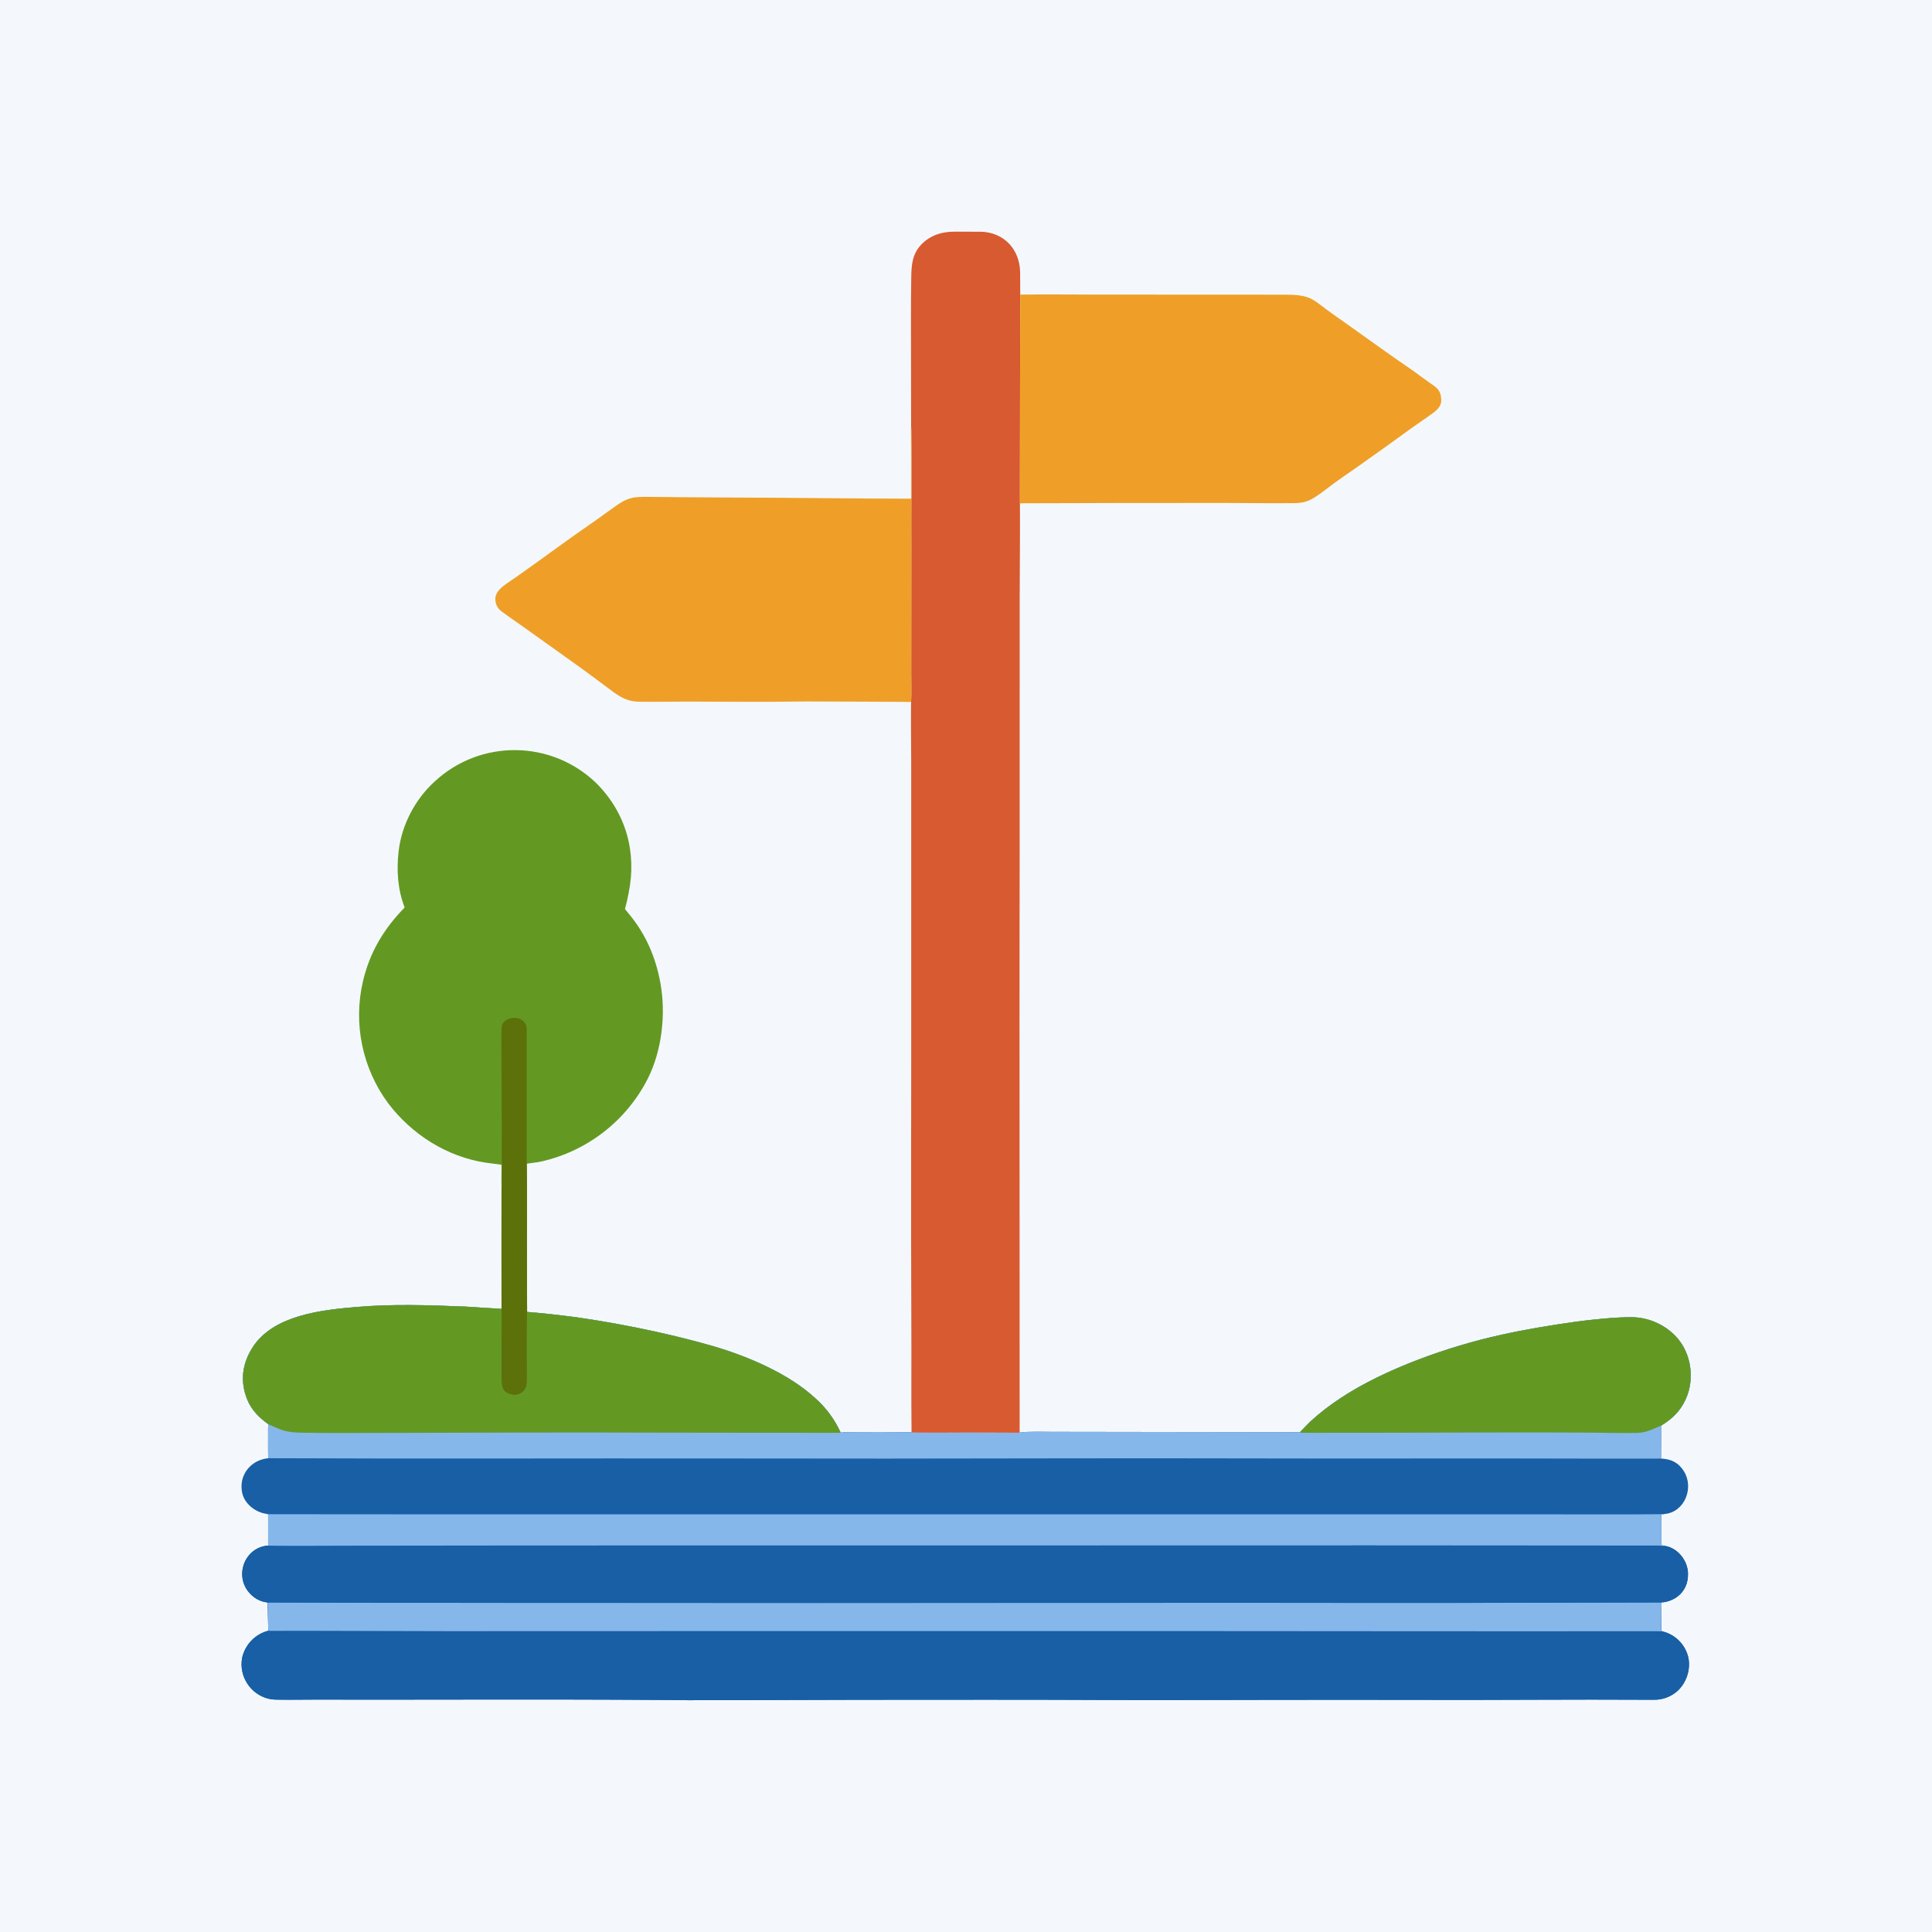
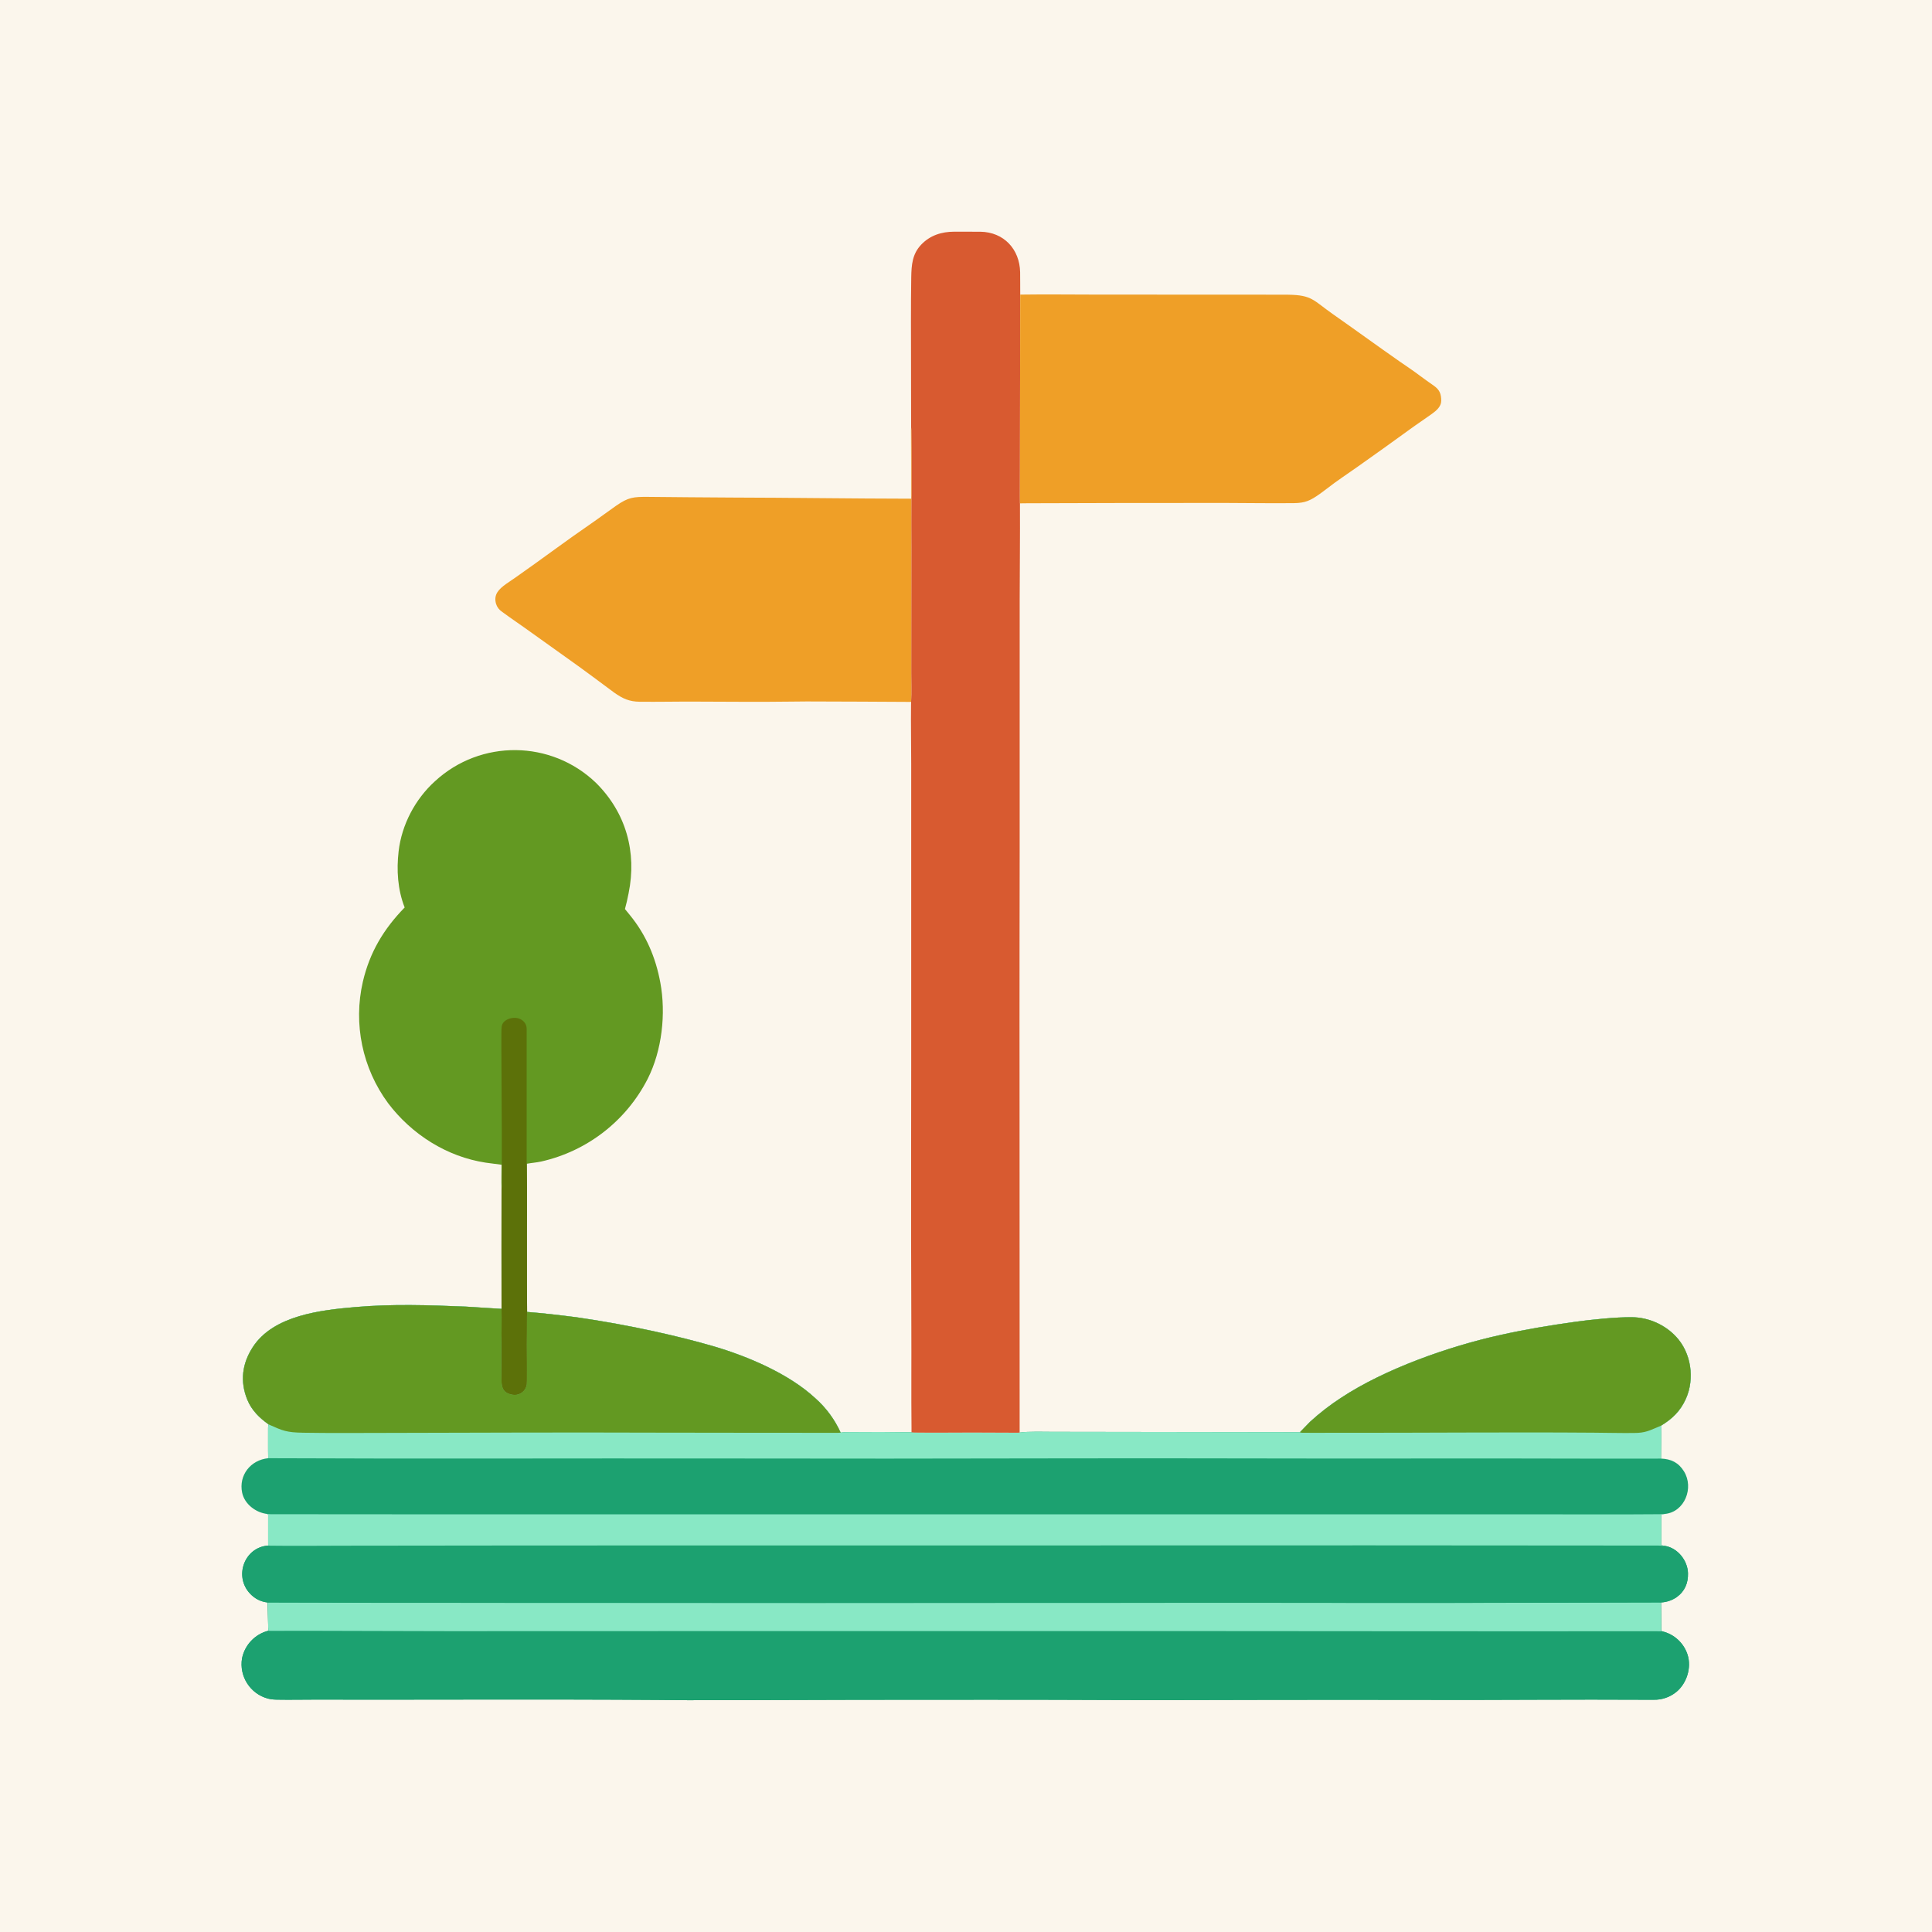
<svg xmlns="http://www.w3.org/2000/svg" width="1024" height="1024" preserveAspectRatio="none" style="display:block" viewBox="0 0 4358 4358">
-   <path fill="#F4F8FC" d="M0 0h4358v4358H0z" />
-   <path fill="#185FA5" d="M606 3213.1c-20.9-14.8-38.5-32-48.3-56.1-16.6-41.1-11.6-81 12.3-118 46.6-72.4 154.8-84 232-90.7 82.6-7.2 165.7-4.4 248.5-1l10 .6c23.6 1.3 47.2 3.3 70.8 4.5.9 25.3-.1 50.8-.2 76.1q-.3 42.5.2 85c.2 17.9 4.7 28.6 23.7 32.3a27.5 27.5 0 0 0 31.5-16.8c2-4.3 1.9-9.3 2-14 .5-36.5-.6-73 0-109.5.3-15.4-.2-30.8.5-46.2 36.1 2.8 72 7 108 11.6l2.5.3a2487 2487 0 0 1 174.5 31.5l4 .9c44.3 9.8 88.5 20.6 132 33.3 77.2 22.7 169.6 61.9 229 117a230 230 0 0 1 57.3 77.7c7.2-1.3 14.5-1.2 21.7-1.2a5013 5013 0 0 1 138.1.4q7.2.9 14.4.7c41 .6 82-.2 123 0 34 0 68 .4 102 .3q2.3 0 4.5-.3c19.2-3 57-1.7 74.5-1.7l550 .8q3.9 0 7.6.2c7.9-7.7 15.1-16 23-23.7a533 533 0 0 1 69.3-53.7c100-66.1 244.3-116.5 359.6-142 55.7-12.5 112-21.8 168.5-29.7 35-5 93.5-10.9 128.5-10.5 37.5.4 74.2 16.5 99.8 44 34.2 36.6 42.4 94.8 22 140.2-12.5 27.7-30.5 45-56 60.5.7 24.7 0 49.4 0 74.2 22.6.9 39.5 9 51.7 28.8 23.2 37.2 1.4 92-43.2 96.1l-5.8 1c-2.3.5-2.2 1.3-2.2 3.4v61.1c0 .6-.5 4.6.7 5.1.4.2 6.4 1.2 7.2 1.4 29 4.4 51.8 33.1 52.4 62 .5 22-7.3 40.7-25.7 53.8a68 68 0 0 1-35.3 12c.4 20.4.1 40.8.4 61.2 0 2.2.3 2.5 2 3.7a79 79 0 0 1 57.8 53.3c9 29-2 64.3-25.6 83.6a78 78 0 0 1-51.2 17.5h-16c-164.5-1-329 .8-493.5.3-128-.4-256-.1-384 0-103.7 0-207.3.8-311 .3-196.3-1-392.7-.6-589-.5-125.5 0-251 1.1-376.5.9h-10l-65-.6c-259.8-1.8-519.7-.2-779.5-.7-26.1 0-52.4.6-78.5.1-7.6 0-15.2-.5-22.6-2.4a80.3 80.3 0 0 1-58.4-91 81 81 0 0 1 59-62c.4-2.7 0-5.3 0-8q-.4-27.8-1.1-55.7c-16-1.9-29-8.5-40-20.2-36.7-39-12.6-104.5 41-108.3l-.1-3.8v-61c0-3.3.7-4.6-1.6-6.4-25.6-2.7-51.6-22-57-48.1-8.2-39.5 19.3-73.8 58.7-77.7-.5-23 0-45.9-.2-68.8q0-3.8 1.2-7.4" />
-   <path fill="#185FA5" d="m603.9 3614.8 3.6-.1c80.2-.1 160.3.7 240.5.8q985 .5 1970 0c187-.2 374 .5 561 0q181.8-.6 363.5-.9 2.1 0 4.1.2c.4 20.4.1 40.8.4 61.2 0 2.2.3 2.5 2 3.7a79 79 0 0 1 57.8 53.3c9 29-2 64.3-25.6 83.6a78 78 0 0 1-51.2 17.5h-16c-164.5-1-329 .8-493.5.3-128-.4-256-.1-384 0-103.7 0-207.3.8-311 .3-196.3-1-392.7-.6-589-.5-125.5 0-251 1.1-376.5.9h-10l-65-.6c-259.8-1.8-519.7-.2-779.5-.7-26.1 0-52.4.6-78.5.1-7.6 0-15.2-.5-22.6-2.4a80.3 80.3 0 0 1-58.4-91 81 81 0 0 1 59-62c.4-2.7 0-5.3 0-8q-.4-27.8-1.1-55.7" />
-   <path fill="#85B7EB" d="m603.9 3614.8 3.6-.1c80.2-.1 160.3.7 240.5.8q985 .5 1970 0c187-.2 374 .5 561 0q181.8-.6 363.5-.9 2.1 0 4.1.2c.4 20.4.1 40.8.4 61.2 0 2.2.3 2.5 2 3.7q-10.7-.2-21.5-.2c-346.8.4-693.7-.1-1040.5-.3q-837.2-.2-1674.5.2c-134.3 0-268.7-1.1-403-.7q-2.3 0-4.4-.3c.3-2.6-.1-5.2-.2-7.9q-.3-27.8-1-55.7m2.1-401.7c-20.9-14.8-38.5-32-48.3-56.1-16.6-41.1-11.6-81 12.3-118 46.6-72.4 154.8-84 232-90.7 82.6-7.2 165.7-4.4 248.5-1l10 .6c23.6 1.3 47.2 3.3 70.8 4.5.9 25.3-.1 50.8-.2 76.1q-.3 42.5.2 85c.2 17.9 4.7 28.6 23.7 32.3a27.5 27.5 0 0 0 31.5-16.8c2-4.3 1.9-9.3 2-14 .5-36.5-.6-73 0-109.5.3-15.4-.2-30.8.5-46.2 36.1 2.8 72 7 108 11.6l2.5.3a2487 2487 0 0 1 174.5 31.5l4 .9c44.3 9.8 88.5 20.6 132 33.3 77.2 22.7 169.6 61.9 229 117a230 230 0 0 1 57.3 77.7c7.2-1.3 14.5-1.2 21.7-1.2a5013 5013 0 0 1 138.1.4q7.2.9 14.4.7c41 .6 82-.2 123 0 34 0 68 .4 102 .3q2.3 0 4.5-.3c19.2-3 57-1.7 74.5-1.7l550 .8q3.9 0 7.6.2c7.9-7.7 15.1-16 23-23.7a533 533 0 0 1 69.3-53.7c100-66.1 244.3-116.5 359.6-142 55.7-12.5 112-21.8 168.5-29.7 35-5 93.5-10.9 128.5-10.5 37.5.4 74.2 16.5 99.8 44 34.2 36.6 42.4 94.8 22 140.2-12.5 27.7-30.5 45-56 60.5.7 24.7 0 49.4 0 74.2h-4.3l-4.5.1c-164.8.4-329.7-.7-494.5-.3-290.5.7-581-1-871.5-.2q-371 .9-742 .2c-341.7-.5-683.4 1-1025-.6-.6-23-.2-45.9-.3-68.8q0-3.8 1.2-7.4" />
+   <path fill="#fbf6ec" d="M0 0h4358v4358H0z" />
+   <path fill="#1ca170" d="M606 3213.1c-20.9-14.8-38.5-32-48.3-56.1-16.6-41.1-11.6-81 12.3-118 46.6-72.4 154.8-84 232-90.7 82.6-7.2 165.7-4.4 248.5-1l10 .6c23.6 1.3 47.2 3.3 70.8 4.5.9 25.3-.1 50.8-.2 76.1q-.3 42.5.2 85c.2 17.9 4.7 28.6 23.7 32.3a27.5 27.5 0 0 0 31.5-16.8c2-4.3 1.9-9.3 2-14 .5-36.5-.6-73 0-109.5.3-15.4-.2-30.8.5-46.2 36.1 2.8 72 7 108 11.6l2.5.3a2487 2487 0 0 1 174.5 31.5l4 .9c44.3 9.8 88.5 20.6 132 33.3 77.2 22.7 169.6 61.9 229 117a230 230 0 0 1 57.3 77.7c7.2-1.3 14.5-1.2 21.7-1.2a5013 5013 0 0 1 138.1.4q7.2.9 14.4.7c41 .6 82-.2 123 0 34 0 68 .4 102 .3q2.3 0 4.5-.3c19.2-3 57-1.7 74.5-1.7l550 .8q3.9 0 7.6.2c7.9-7.7 15.1-16 23-23.7a533 533 0 0 1 69.3-53.7c100-66.1 244.3-116.5 359.6-142 55.7-12.5 112-21.8 168.5-29.7 35-5 93.5-10.9 128.5-10.5 37.5.4 74.2 16.5 99.8 44 34.2 36.6 42.4 94.8 22 140.2-12.5 27.7-30.5 45-56 60.5.7 24.7 0 49.4 0 74.2 22.6.9 39.5 9 51.7 28.8 23.2 37.2 1.4 92-43.2 96.1l-5.8 1c-2.3.5-2.2 1.3-2.2 3.4v61.1c0 .6-.5 4.6.7 5.1.4.2 6.4 1.2 7.2 1.4 29 4.4 51.8 33.1 52.4 62 .5 22-7.3 40.7-25.7 53.8a68 68 0 0 1-35.3 12c.4 20.4.1 40.8.4 61.2 0 2.2.3 2.5 2 3.7a79 79 0 0 1 57.8 53.3c9 29-2 64.3-25.6 83.6a78 78 0 0 1-51.2 17.5h-16c-164.5-1-329 .8-493.5.3-128-.4-256-.1-384 0-103.7 0-207.3.8-311 .3-196.3-1-392.7-.6-589-.5-125.5 0-251 1.1-376.5.9h-10l-65-.6c-259.8-1.8-519.7-.2-779.5-.7-26.1 0-52.4.6-78.5.1-7.6 0-15.2-.5-22.6-2.4a80.3 80.3 0 0 1-58.4-91 81 81 0 0 1 59-62c.4-2.7 0-5.3 0-8q-.4-27.8-1.1-55.7c-16-1.9-29-8.5-40-20.2-36.7-39-12.6-104.5 41-108.3l-.1-3.8v-61c0-3.3.7-4.6-1.6-6.4-25.6-2.7-51.6-22-57-48.1-8.2-39.5 19.3-73.8 58.7-77.7-.5-23 0-45.9-.2-68.8q0-3.8 1.2-7.4" />
+   <path fill="#1ca170" d="m603.9 3614.8 3.6-.1c80.2-.1 160.3.7 240.5.8q985 .5 1970 0c187-.2 374 .5 561 0q181.8-.6 363.5-.9 2.1 0 4.1.2c.4 20.4.1 40.8.4 61.2 0 2.2.3 2.5 2 3.7a79 79 0 0 1 57.8 53.3c9 29-2 64.3-25.6 83.6a78 78 0 0 1-51.2 17.5h-16c-164.5-1-329 .8-493.5.3-128-.4-256-.1-384 0-103.7 0-207.3.8-311 .3-196.3-1-392.7-.6-589-.5-125.5 0-251 1.1-376.5.9h-10l-65-.6c-259.8-1.8-519.7-.2-779.5-.7-26.1 0-52.4.6-78.5.1-7.6 0-15.2-.5-22.6-2.4a80.3 80.3 0 0 1-58.4-91 81 81 0 0 1 59-62c.4-2.7 0-5.3 0-8q-.4-27.8-1.1-55.7" />
+   <path fill="#88e8c5" d="m603.9 3614.8 3.6-.1c80.2-.1 160.3.7 240.5.8q985 .5 1970 0c187-.2 374 .5 561 0q181.8-.6 363.5-.9 2.1 0 4.1.2c.4 20.4.1 40.8.4 61.2 0 2.2.3 2.5 2 3.7q-10.7-.2-21.5-.2c-346.8.4-693.7-.1-1040.5-.3q-837.2-.2-1674.5.2c-134.3 0-268.7-1.1-403-.7q-2.3 0-4.4-.3c.3-2.6-.1-5.2-.2-7.9q-.3-27.8-1-55.7m2.1-401.7c-20.9-14.8-38.5-32-48.3-56.1-16.6-41.1-11.6-81 12.3-118 46.6-72.4 154.8-84 232-90.7 82.6-7.2 165.7-4.4 248.5-1l10 .6c23.6 1.3 47.2 3.3 70.8 4.5.9 25.3-.1 50.8-.2 76.1q-.3 42.5.2 85c.2 17.9 4.7 28.6 23.7 32.3a27.5 27.5 0 0 0 31.5-16.8c2-4.3 1.9-9.3 2-14 .5-36.5-.6-73 0-109.5.3-15.4-.2-30.8.5-46.2 36.1 2.8 72 7 108 11.6l2.5.3a2487 2487 0 0 1 174.5 31.5l4 .9c44.3 9.8 88.5 20.6 132 33.3 77.2 22.7 169.6 61.9 229 117a230 230 0 0 1 57.3 77.7c7.2-1.3 14.5-1.2 21.7-1.2a5013 5013 0 0 1 138.1.4q7.2.9 14.4.7c41 .6 82-.2 123 0 34 0 68 .4 102 .3q2.3 0 4.5-.3c19.2-3 57-1.7 74.5-1.7l550 .8q3.9 0 7.6.2c7.9-7.7 15.1-16 23-23.7a533 533 0 0 1 69.3-53.7c100-66.1 244.3-116.5 359.6-142 55.7-12.5 112-21.8 168.5-29.7 35-5 93.5-10.9 128.5-10.5 37.5.4 74.2 16.5 99.8 44 34.2 36.6 42.4 94.8 22 140.2-12.5 27.7-30.5 45-56 60.5.7 24.7 0 49.4 0 74.2h-4.3l-4.5.1c-164.8.4-329.7-.7-494.5-.3-290.5.7-581-1-871.5-.2q-371 .9-742 .2c-341.7-.5-683.4 1-1025-.6-.6-23-.2-45.9-.3-68.8q0-3.8 1.2-7.4" />
  <path fill="#639922" d="M606 3213.1c-20.9-14.8-38.5-32-48.3-56.1-16.6-41.1-11.6-81 12.3-118 46.6-72.4 154.8-84 232-90.7 82.6-7.2 165.7-4.4 248.5-1l10 .6c23.6 1.3 47.2 3.3 70.8 4.5.9 25.3-.1 50.8-.2 76.1q-.3 42.5.2 85c.2 17.9 4.7 28.6 23.7 32.3a27.5 27.5 0 0 0 31.5-16.8c2-4.3 1.9-9.3 2-14 .5-36.5-.6-73 0-109.5.3-15.4-.2-30.8.5-46.2 36.1 2.8 72 7 108 11.6l2.5.3a2487 2487 0 0 1 174.5 31.5l4 .9c44.3 9.8 88.5 20.6 132 33.3 77.2 22.7 169.6 61.9 229 117a230 230 0 0 1 57.3 77.7q-2.8.4-5.8.4c-137.8-.3-275.7.1-413.5-.4-204-.8-408 .2-612 .6-60.3.1-120.7.6-181-.4-37.5-.6-46-4.4-76.2-17.9zm2326.1 17.7c7.9-7.7 15.1-16 23-23.7a533 533 0 0 1 69.3-53.7c100-66.1 244.3-116.5 359.6-142 55.7-12.5 112-21.8 168.5-29.7 35-5 93.5-10.9 128.5-10.5 37.5.4 74.2 16.5 99.8 44 34.2 36.6 42.4 94.8 22 140.2-12.5 27.7-30.5 45-56 60.5-19 7.7-31 15.1-52.3 16.2l-10 .3c-29.8.3-59.7-.5-89.5-.7-196.8-1.5-393.7.6-590.5.2-22 0-44 .3-66 0-2.5 0-4.2-.1-6.4-1.1" />
-   <path fill="#185FA5" d="m604.8 3486.3 4.7.3c53.6.7 107.4.1 161 0 562.7-1 1125.3-.2 1688-.6q632.5-.4 1265 .3c8.5 0 17-.3 25.5.5q3 .3 6.2.2c29 4.4 51.8 33.1 52.4 62 .5 22-7.3 40.7-25.7 53.8a68 68 0 0 1-39.4 11.8l-363.5.8c-187 .6-374 0-561 0q-985 .6-1970 0c-80.2 0-160.3-.8-240.5-.7l-3.6.1c-16-1.9-29-8.5-40-20.2-36.7-39-12.6-104.5 41-108.3" />
-   <path fill="#85B7EB" d="M603.2 3415.1q3.6.5 7.3.5c163.2 0 326.3.4 489.5.3 800-.2 1600 .2 2400 0 81.5-.1 163 .4 244.5-.3 2.5 0 4.9-.5 7.4-.6h3.4l-5.8 1c-2.3.5-2.2 1.3-2.2 3.4v61.1c0 .6-.5 4.6.7 5.1.4.2 6.4 1.2 7.2 1.4l-6.2-.2c-8.5-.8-17-.5-25.5-.5q-632.5-.7-1265-.3c-562.7.4-1125.3-.4-1688 .6-53.6.1-107.4.7-161 0q-2.4 0-4.7-.3v-64.8c0-3.3.7-4.6-1.6-6.4" />
+   <path fill="#1ca170" d="m604.8 3486.3 4.7.3c53.6.7 107.4.1 161 0 562.7-1 1125.3-.2 1688-.6q632.5-.4 1265 .3c8.5 0 17-.3 25.5.5q3 .3 6.2.2c29 4.4 51.8 33.1 52.4 62 .5 22-7.3 40.7-25.7 53.8a68 68 0 0 1-39.4 11.8l-363.5.8c-187 .6-374 0-561 0q-985 .6-1970 0c-80.2 0-160.3-.8-240.5-.7l-3.6.1c-16-1.9-29-8.5-40-20.2-36.7-39-12.6-104.5 41-108.3" />
+   <path fill="#88e8c5" d="M603.2 3415.1q3.6.5 7.3.5c163.2 0 326.3.4 489.5.3 800-.2 1600 .2 2400 0 81.5-.1 163 .4 244.5-.3 2.5 0 4.9-.5 7.4-.6h3.4l-5.8 1c-2.3.5-2.2 1.3-2.2 3.4v61.1c0 .6-.5 4.6.7 5.1.4.2 6.4 1.2 7.2 1.4l-6.2-.2c-8.5-.8-17-.5-25.5-.5q-632.5-.7-1265-.3c-562.7.4-1125.3-.4-1688 .6-53.6.1-107.4.7-161 0q-2.4 0-4.7-.3v-64.8c0-3.3.7-4.6-1.6-6.4" />
  <path fill="#D85A30" d="M2055.2 963.6 2055 826c0-66.7-.6-134 .5-200.7.5-27.7 2.3-52.3 22.4-73.4 20.2-21.2 46-29.2 74.6-29.3q29.5-.2 59 .1c53 .8 88.6 39.6 89.6 91.3.3 15.7 0 31.4.2 47v5.6q-.1 223.8-.7 447.4-.2 10.7.1 21.4v3.5c.4 71-.5 142-.6 213.1-.3 253.8.3 507.7-.3 761.5-.3 127.2 0 254.3 0 381.5l.2 736.5-4.5.3q-51 0-102-.4c-41-.1-82 .7-123 .1q-7.2.2-14.4-.7v-10.3c-.8-75.8 0-151.7-.4-227.5-1.2-262 0-524-.3-786v-484c0-44.5-.9-89-.4-133.5l.2-6.2c1.1-21.9.2-43.9.3-65.8l.2-282.5c0-35.8-.3-71.7 0-107.5v-2q.4-3.5.3-7v-65q.1-41.7-.4-83.5z" />
  <path fill="#639922" d="M912.8 2047c-15.8-40.2-18.6-84.4-13.6-127 7-59.8 37.3-117.4 82-157.8a265 265 0 0 1 363.3 3.8c67.6 67.2 92.4 156.2 73.4 249a467 467 0 0 1-8.2 35.5l11.4 14c36.4 44.6 58 95.5 68.4 152 13 70 3.8 153.1-28.5 217a358 358 0 0 1-240.5 186.6c-10.7 2.3-21.6 3-32.3 5l.1 3.1c1 68.8 0 137.6.3 206.3.1 41.6-.2 83.2.4 124.8-.7 15.3-.2 30.8-.5 46.2-.6 36.5.5 73 0 109.5-.1 4.7 0 9.7-2 14a27.5 27.5 0 0 1-31.5 16.8c-19-3.7-23.5-14.4-23.7-32.3q-.5-42.5-.2-85c0-25.3 1-50.8.2-76.1v-4.9c0-89-.3-178 0-267-.6-17.7 0-35.4 0-53.2l-35.7-4.7c-87.7-13.3-167.1-63.9-220.2-134.2a335 335 0 0 1-56.9-274c15.5-66.3 46.9-118.8 94.3-167.4" />
  <path fill="#5C7109" d="M1131.3 2680.6q.8-3.3.9-6.6v-43l-.3-6q-.2-35.7 0-71.5c0-31.2-.6-62.3-.5-93.5 0-43.7-.7-87.3-.4-131q0-6.5.6-13c2-17.3 26.3-23.7 40.4-18 9.6 4 15.9 12.2 16 22.5V2618l.2 7 .1 3.2c1 68.8 0 137.6.3 206.3.1 41.6-.2 83.2.4 124.8-.7 15.3-.2 30.8-.5 46.2-.6 36.5.5 73 0 109.5-.1 4.7 0 9.7-2 14a27.5 27.5 0 0 1-31.5 16.8c-19-3.7-23.5-14.4-23.7-32.3q-.5-42.5-.2-85c0-25.3 1-50.8.2-76.1v-4.9c0-89-.3-178 0-267" />
  <path fill="#EF9F27" d="M2301.3 664.5h3.2c55-.8 110 0 165 0l417.5.2 19 .1c54 .7 56.2 12.7 100.6 43.8 50 35 99.3 71 149.3 105.9 16 11.1 32.1 21.7 47.6 33.5 10.3 7.8 21 15 31.4 22.5 12.4 9 16 17.8 16.1 33.5 0 13-11.2 22.5-21 29.5-16 11.6-32.6 22.4-48.6 34.1q-59.2 43-119 85.2c-23.1 16.4-47 31.9-69.3 49.4q-7.7 6-15.7 11.7c-21.8 15.4-33.2 20.7-58.4 21-50.5.6-101-.3-151.5-.4q-225-.2-450 .7l-16.8.2q-.4-10.7-.1-21.4.5-223.6.7-447.4zm-246.1 299.1.4 6.4q.5 41.8.4 83.5v65a49 49 0 0 1-.4 9c-.2 35.8.2 71.7 0 107.5l-.1 282.5c-.1 22 .8 43.9-.3 65.8-75.6-.3-151.1-1-226.7-1h-12l-31.5.3c-72.4 1-144.6.2-217 0-41.8-.2-83.7.8-125.5.3-22.6-.3-37.7-6.8-56.9-20.5l-2.6-1.9c-31.4-23.3-62.7-46.8-94.5-69.4q-45.7-32.4-91-65c-21.5-15.6-43.7-30.3-65-46.1a33 33 0 0 1-13.6-18c-6-21.3 6.5-33 22.4-44.6l23-15.8c56.7-39.6 111.8-81.3 168.8-120.4 19.1-13.1 37.6-27.2 56.8-40.5 27.4-19 38.6-20.2 72.6-19.9 62 .5 124 1.3 186 1.5 135.6.3 271.1 2.4 406.7 2.6l-.1-9.4q.2-72-.2-144z" />
</svg>
